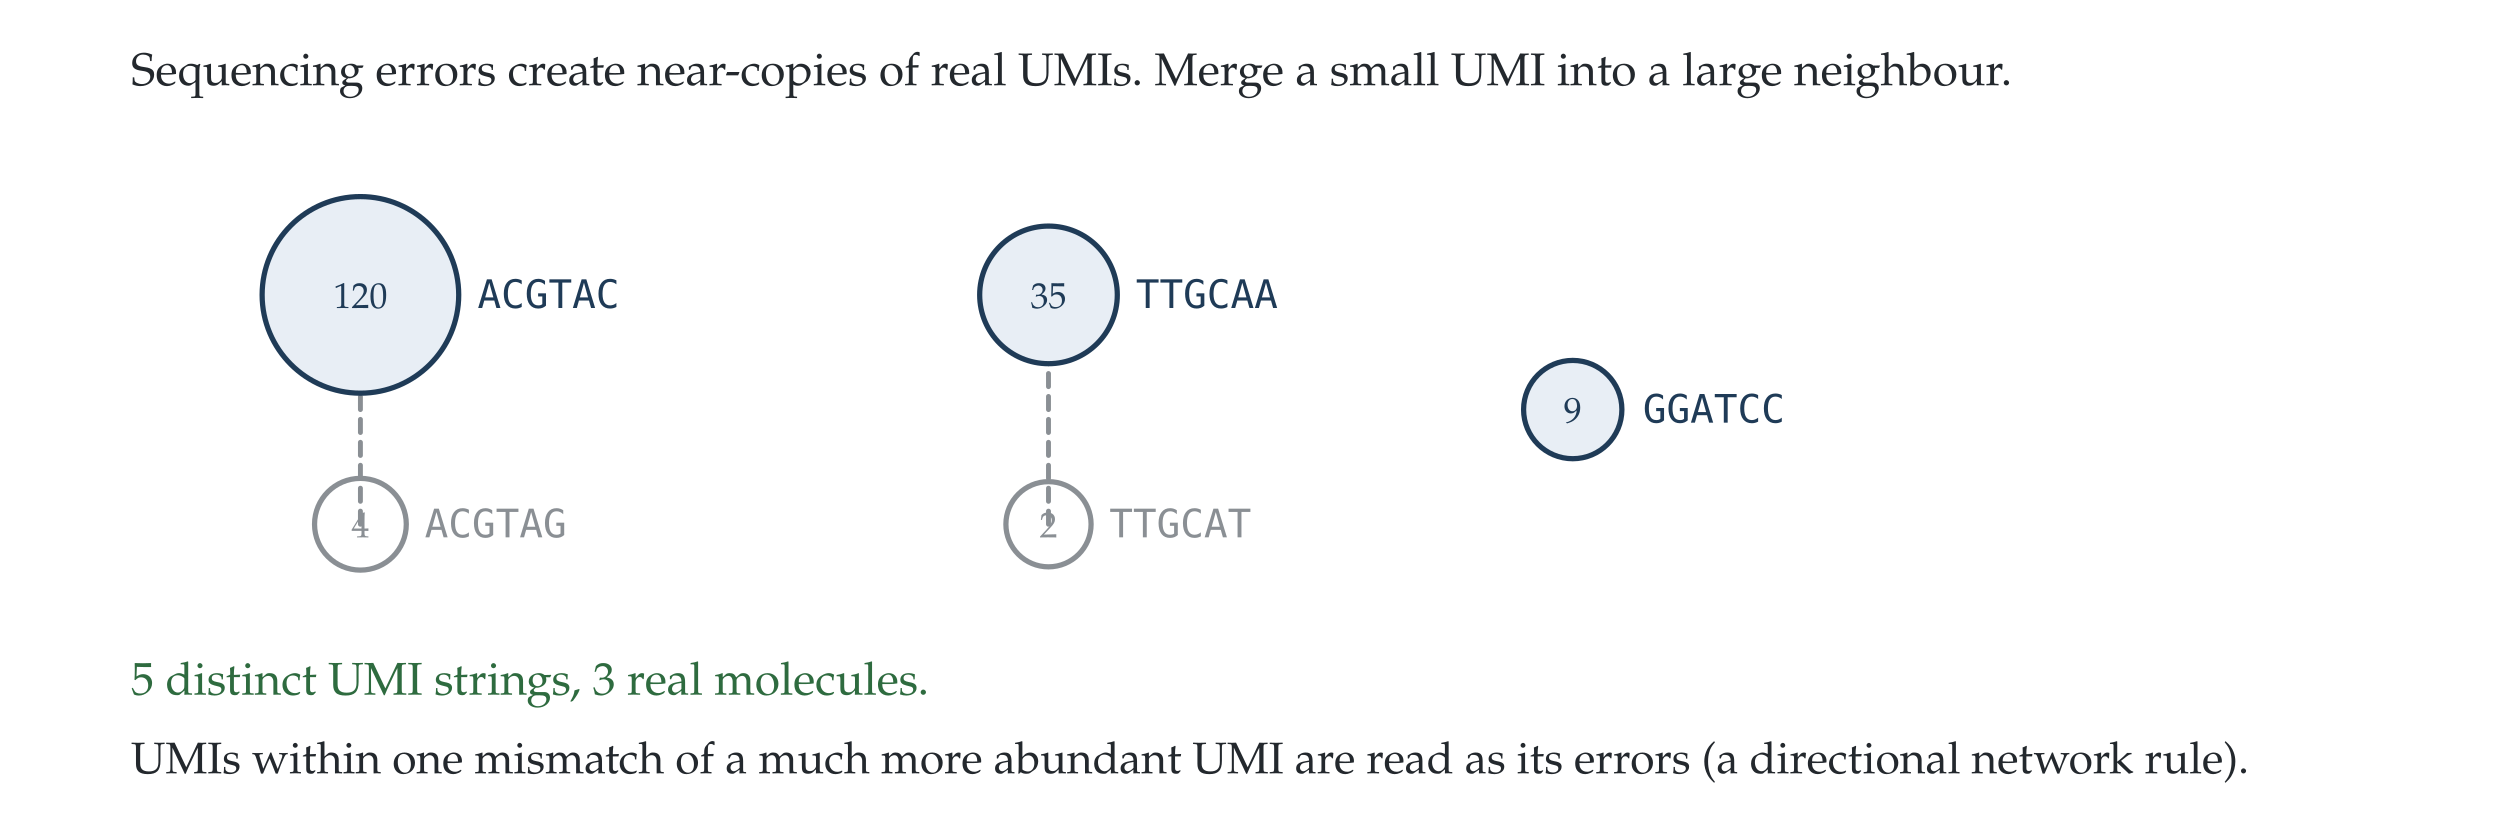
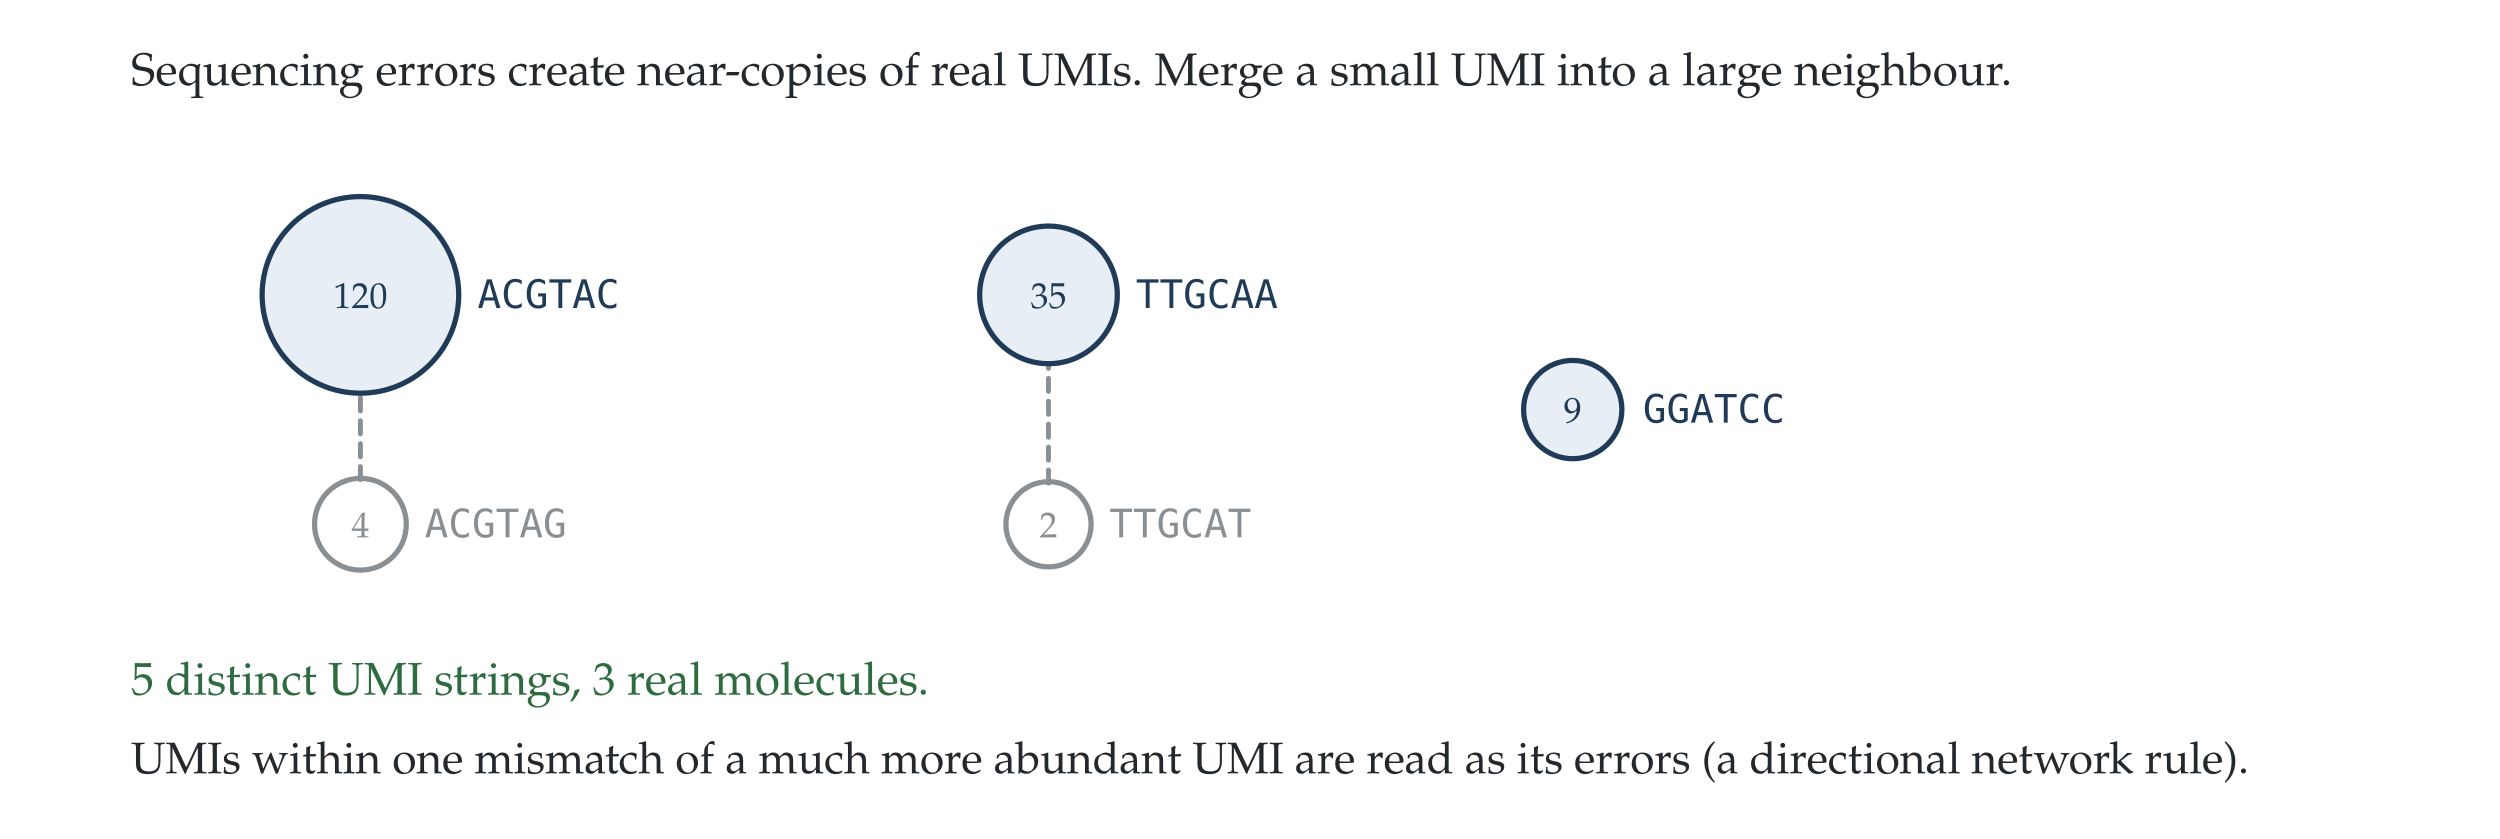
<svg xmlns="http://www.w3.org/2000/svg" viewBox="0 0 763 256" width="763" height="256" font-family="&quot;Palatino Linotype&quot;, &quot;Book Antiqua&quot;, Palatino, FreeSerif, serif" fill="#23282d">
  <rect width="640" height="256" fill="none" />
  <text x="40" y="26" font-size="14" fill="#23282d">Sequencing errors create near-copies of real UMIs. Merge a small UMI into a large neighbour.</text>
-   <line x1="110" y1="160" x2="110" y2="90" stroke="#8a8f94" stroke-width="1.5" stroke-linecap="round" stroke-dasharray="4 3" />
-   <line x1="320" y1="160" x2="320" y2="90" stroke="#8a8f94" stroke-width="1.5" stroke-linecap="round" stroke-dasharray="4 3" />
+   <line x1="110" y1="146.4" x2="110" y2="119.718" stroke="#8a8f94" stroke-width="1.5" stroke-linecap="round" stroke-dasharray="4 3" />
+   <line x1="320" y1="147.454" x2="320" y2="110.649" stroke="#8a8f94" stroke-width="1.5" stroke-linecap="round" stroke-dasharray="4 3" />
  <circle cx="110" cy="90" r="30" fill="#e8eef5" stroke="#1f3b57" stroke-width="1.6" />
  <text x="110" y="94" font-size="11" text-anchor="middle" fill="#1f3b57">120</text>
  <text x="145.718" y="94" font-size="12" fill="#1f3b57" font-family="ui-monospace, &quot;DejaVu Sans Mono&quot;, &quot;Courier New&quot;, monospace">ACGTAC</text>
  <circle cx="110" cy="160" r="14" fill="none" stroke="#8a8f94" stroke-width="1.6" />
  <text x="110" y="164" font-size="11" text-anchor="middle" fill="#8a8f94">4</text>
  <text x="129.6" y="164" font-size="12" fill="#8a8f94" font-family="ui-monospace, &quot;DejaVu Sans Mono&quot;, &quot;Courier New&quot;, monospace">ACGTAG</text>
  <circle cx="320" cy="90" r="21" fill="#e8eef5" stroke="#1f3b57" stroke-width="1.6" />
  <text x="320" y="94" font-size="11" text-anchor="middle" fill="#1f3b57">35</text>
  <text x="346.649" y="94" font-size="12" fill="#1f3b57" font-family="ui-monospace, &quot;DejaVu Sans Mono&quot;, &quot;Courier New&quot;, monospace">TTGCAA</text>
  <circle cx="320" cy="160" r="13" fill="none" stroke="#8a8f94" stroke-width="1.6" />
  <text x="320" y="164" font-size="11" text-anchor="middle" fill="#8a8f94">2</text>
  <text x="338.546" y="164" font-size="12" fill="#8a8f94" font-family="ui-monospace, &quot;DejaVu Sans Mono&quot;, &quot;Courier New&quot;, monospace">TTGCAT</text>
  <circle cx="480" cy="125" r="15" fill="#e8eef5" stroke="#1f3b57" stroke-width="1.6" />
  <text x="480" y="129" font-size="11" text-anchor="middle" fill="#1f3b57">9</text>
  <text x="501.4" y="129" font-size="12" fill="#1f3b57" font-family="ui-monospace, &quot;DejaVu Sans Mono&quot;, &quot;Courier New&quot;, monospace">GGATCC</text>
  <text x="40" y="212" font-size="14" fill="#2e6b3f">5 distinct UMI strings, 3 real molecules.</text>
  <text x="40" y="236" font-size="13.5" fill="#23282d">UMIs within one mismatch of a much more abundant UMI are read as its errors (a directional network rule).</text>
</svg>
